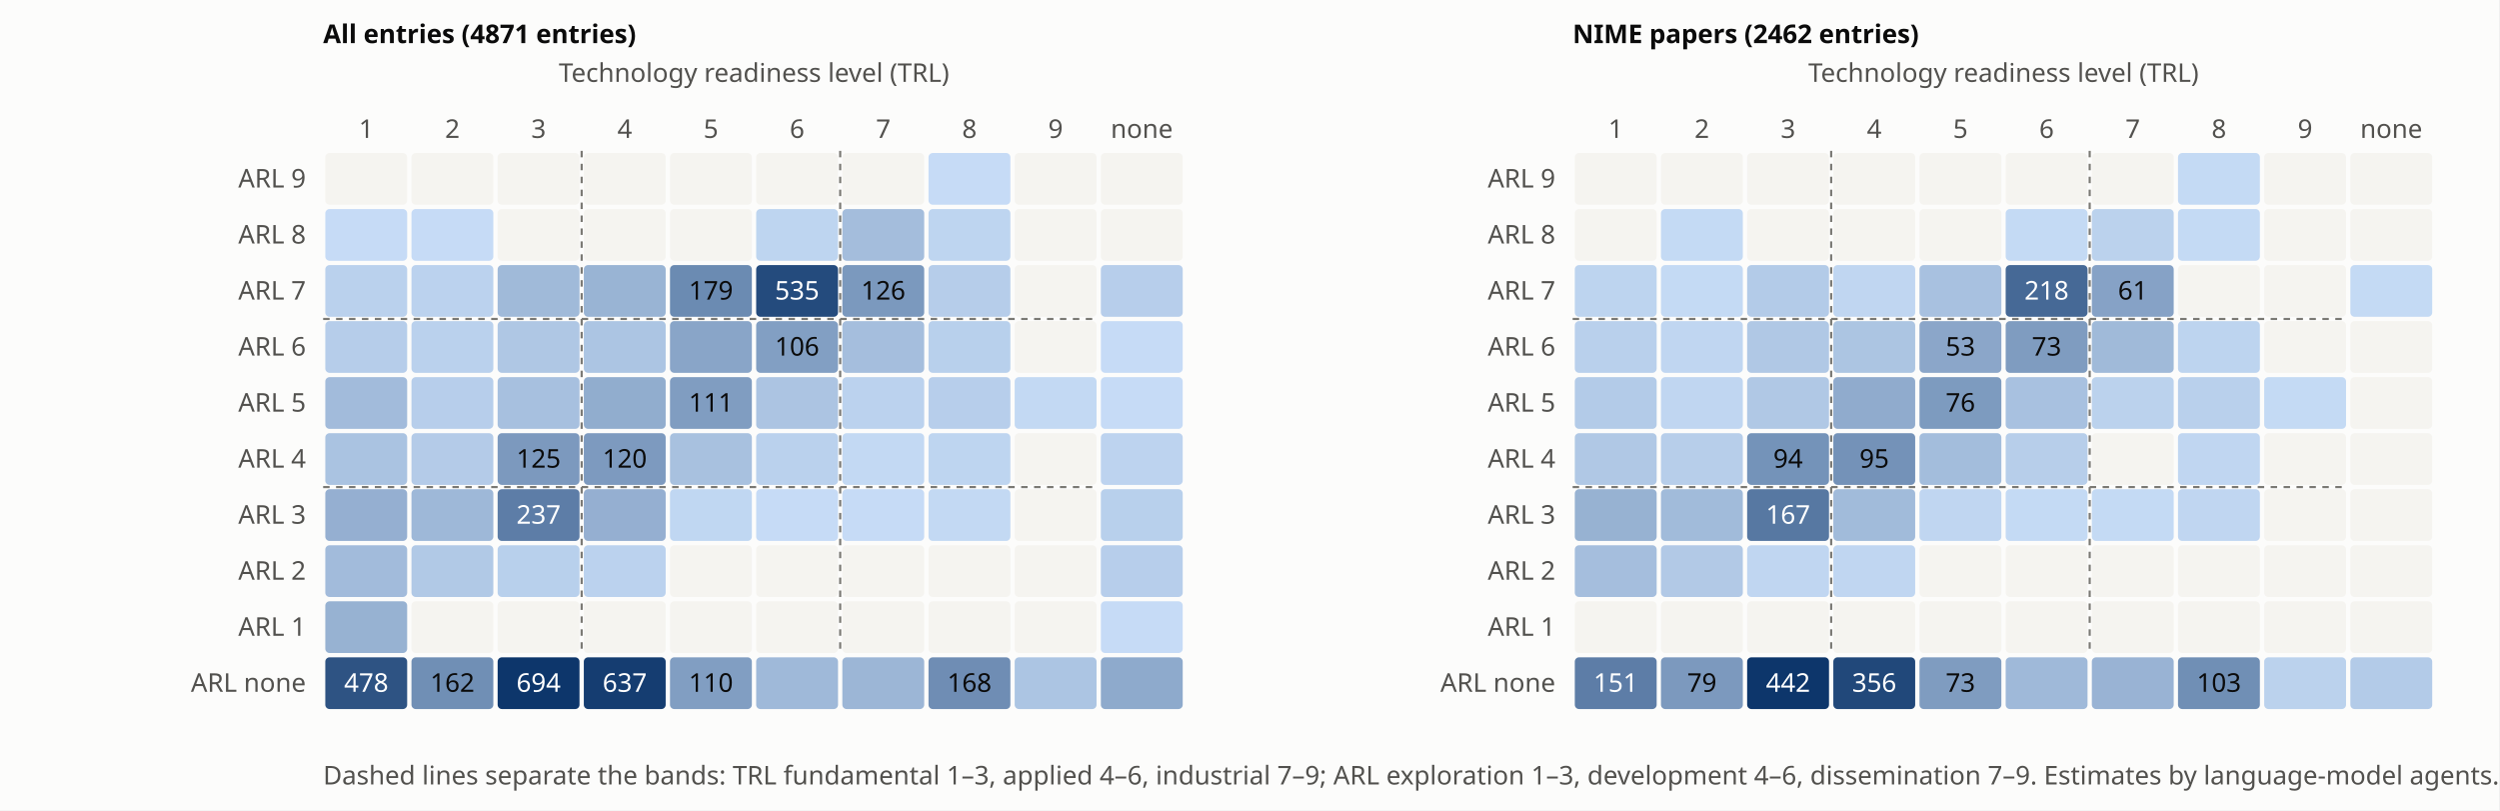
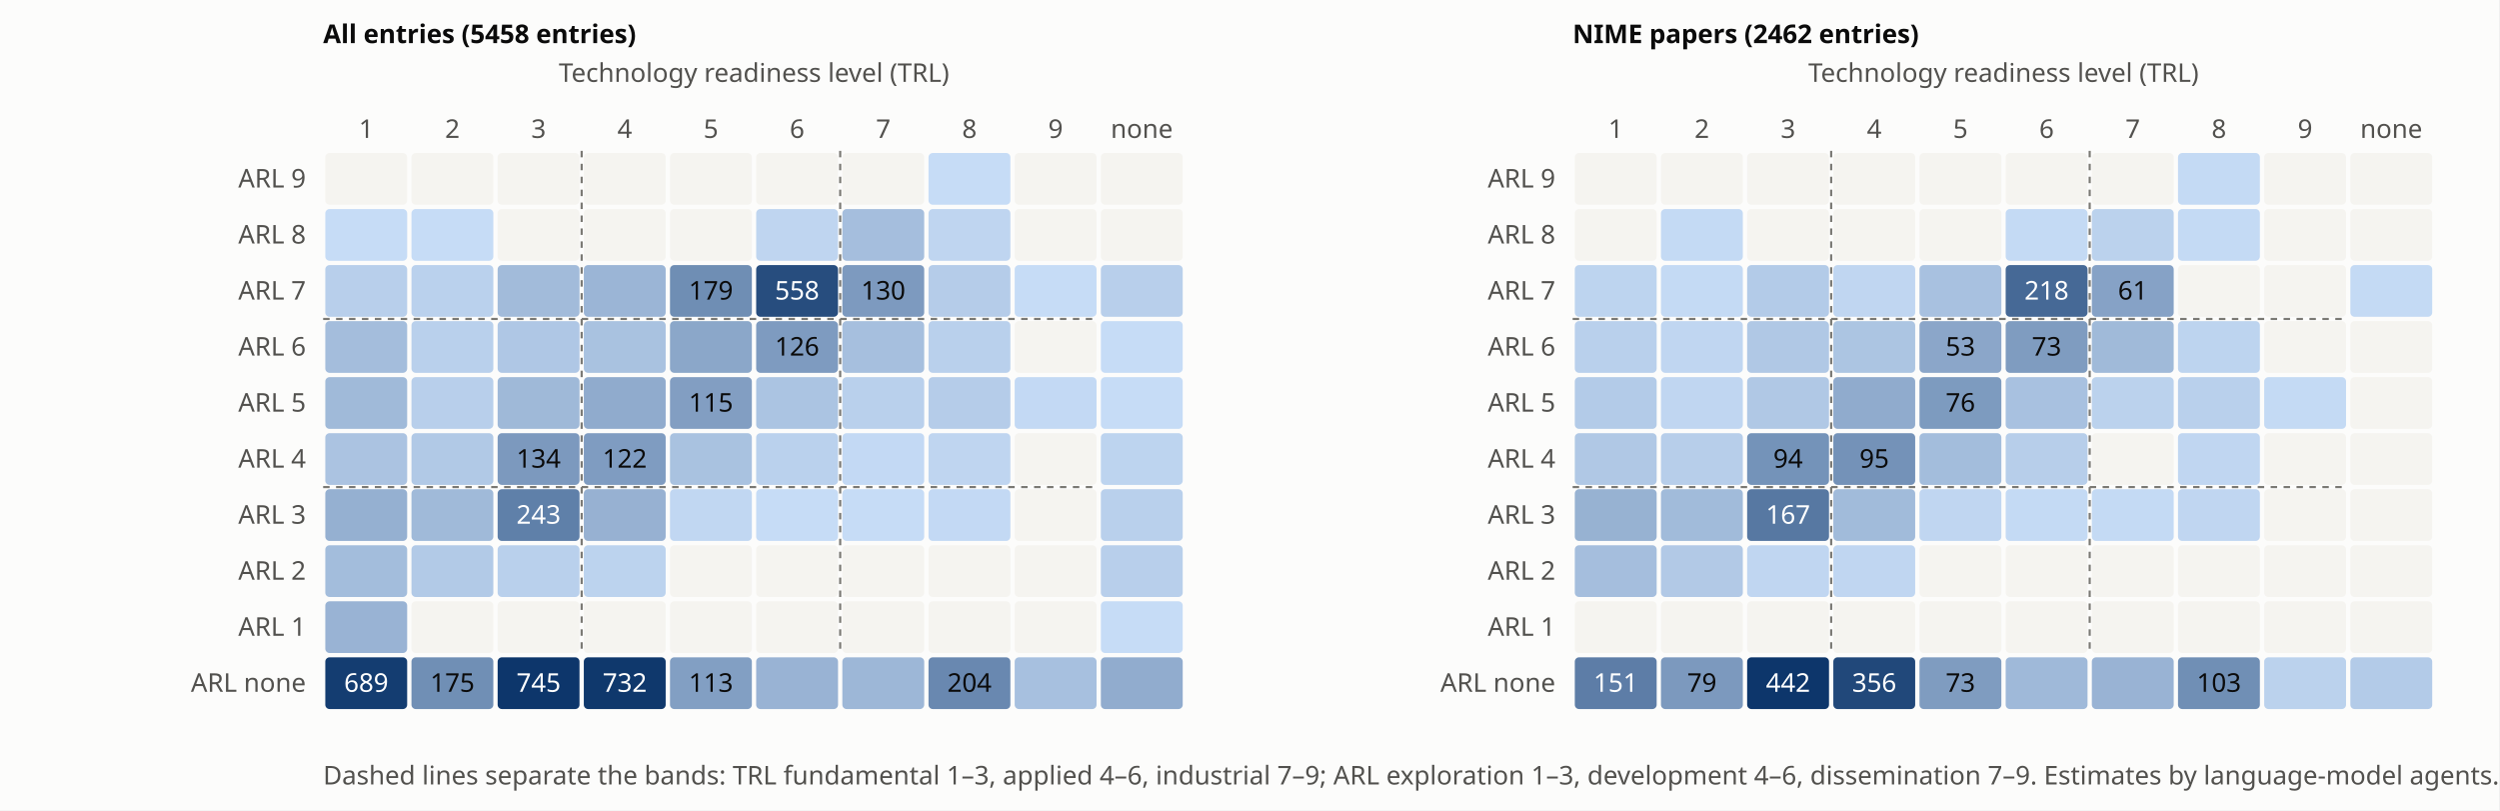
<svg xmlns="http://www.w3.org/2000/svg" width="1160" height="376" viewBox="0 0 1160 376" font-family="system-ui, sans-serif" font-size="12">
  <rect width="1160" height="376" fill="#fcfcfb" />
-   <text x="150" y="20" font-weight="600" fill="#0b0b0b">All entries (4871 entries)</text>
+   <text x="150" y="20" font-weight="600" fill="#0b0b0b">All entries (5458 entries)</text>
  <text x="350" y="38" text-anchor="middle" fill="#52514e">Technology readiness level (TRL)</text>
  <text x="170.0" y="64" text-anchor="middle" fill="#52514e">1</text>
  <text x="210.0" y="64" text-anchor="middle" fill="#52514e">2</text>
  <text x="250.0" y="64" text-anchor="middle" fill="#52514e">3</text>
  <text x="290.0" y="64" text-anchor="middle" fill="#52514e">4</text>
  <text x="330.0" y="64" text-anchor="middle" fill="#52514e">5</text>
  <text x="370.0" y="64" text-anchor="middle" fill="#52514e">6</text>
  <text x="410.0" y="64" text-anchor="middle" fill="#52514e">7</text>
  <text x="450.0" y="64" text-anchor="middle" fill="#52514e">8</text>
  <text x="490.0" y="64" text-anchor="middle" fill="#52514e">9</text>
  <text x="530.0" y="64" text-anchor="middle" fill="#52514e">none</text>
  <text x="142" y="87.0" text-anchor="end" fill="#52514e">ARL 9</text>
  <rect x="151" y="71" width="38" height="24" rx="2" fill="#f5f4f0" />
  <rect x="191" y="71" width="38" height="24" rx="2" fill="#f5f4f0" />
  <rect x="231" y="71" width="38" height="24" rx="2" fill="#f5f4f0" />
  <rect x="271" y="71" width="38" height="24" rx="2" fill="#f5f4f0" />
  <rect x="311" y="71" width="38" height="24" rx="2" fill="#f5f4f0" />
  <rect x="351" y="71" width="38" height="24" rx="2" fill="#f5f4f0" />
  <rect x="391" y="71" width="38" height="24" rx="2" fill="#f5f4f0" />
-   <rect x="431" y="71" width="38" height="24" rx="2" fill="#c6dbf6" />
+   <rect x="431" y="71" width="38" height="24" rx="2" fill="#c6dcf6" />
  <rect x="471" y="71" width="38" height="24" rx="2" fill="#f5f4f0" />
  <rect x="511" y="71" width="38" height="24" rx="2" fill="#f5f4f0" />
  <text x="142" y="113.0" text-anchor="end" fill="#52514e">ARL 8</text>
-   <rect x="151" y="97" width="38" height="24" rx="2" fill="#c6dbf6" />
-   <rect x="191" y="97" width="38" height="24" rx="2" fill="#c6dbf6" />
+   <rect x="151" y="97" width="38" height="24" rx="2" fill="#c6dcf6" />
+   <rect x="191" y="97" width="38" height="24" rx="2" fill="#c6dcf6" />
  <rect x="231" y="97" width="38" height="24" rx="2" fill="#f5f4f0" />
  <rect x="271" y="97" width="38" height="24" rx="2" fill="#f5f4f0" />
  <rect x="311" y="97" width="38" height="24" rx="2" fill="#f5f4f0" />
-   <rect x="351" y="97" width="38" height="24" rx="2" fill="#bed5f0" />
-   <rect x="391" y="97" width="38" height="24" rx="2" fill="#a4bddc" />
-   <rect x="431" y="97" width="38" height="24" rx="2" fill="#bed5f0" />
+   <rect x="351" y="97" width="38" height="24" rx="2" fill="#bfd5f0" />
+   <rect x="391" y="97" width="38" height="24" rx="2" fill="#a5bedd" />
+   <rect x="431" y="97" width="38" height="24" rx="2" fill="#bfd5f0" />
  <rect x="471" y="97" width="38" height="24" rx="2" fill="#f5f4f0" />
  <rect x="511" y="97" width="38" height="24" rx="2" fill="#f5f4f0" />
  <text x="142" y="139.0" text-anchor="end" fill="#52514e">ARL 7</text>
-   <rect x="151" y="123" width="38" height="24" rx="2" fill="#bad1ed" />
-   <rect x="191" y="123" width="38" height="24" rx="2" fill="#bbd2ee" />
-   <rect x="231" y="123" width="38" height="24" rx="2" fill="#a0bad9" />
-   <rect x="271" y="123" width="38" height="24" rx="2" fill="#99b4d4" />
-   <rect x="311" y="123" width="38" height="24" rx="2" fill="#6b8bb2" />
+   <rect x="151" y="123" width="38" height="24" rx="2" fill="#b8cfeb" />
+   <rect x="191" y="123" width="38" height="24" rx="2" fill="#bad1ed" />
+   <rect x="231" y="123" width="38" height="24" rx="2" fill="#a2bbda" />
+   <rect x="271" y="123" width="38" height="24" rx="2" fill="#9bb5d6" />
+   <rect x="311" y="123" width="38" height="24" rx="2" fill="#6f8eb4" />
  <text x="330.0" y="139.0" text-anchor="middle" fill="#0b0b0b">179</text>
-   <rect x="351" y="123" width="38" height="24" rx="2" fill="#244b7d" />
-   <text x="370.0" y="139.0" text-anchor="middle" fill="#ffffff">535</text>
-   <rect x="391" y="123" width="38" height="24" rx="2" fill="#7b99be" />
-   <text x="410.0" y="139.0" text-anchor="middle" fill="#0b0b0b">126</text>
-   <rect x="431" y="123" width="38" height="24" rx="2" fill="#b6cdea" />
-   <rect x="471" y="123" width="38" height="24" rx="2" fill="#f5f4f0" />
-   <rect x="511" y="123" width="38" height="24" rx="2" fill="#b7ceeb" />
+   <rect x="351" y="123" width="38" height="24" rx="2" fill="#274d7e" />
+   <text x="370.0" y="139.0" text-anchor="middle" fill="#ffffff">558</text>
+   <rect x="391" y="123" width="38" height="24" rx="2" fill="#7d9abf" />
+   <text x="410.0" y="139.0" text-anchor="middle" fill="#0b0b0b">130</text>
+   <rect x="431" y="123" width="38" height="24" rx="2" fill="#b5cce9" />
+   <rect x="471" y="123" width="38" height="24" rx="2" fill="#c6dcf6" />
+   <rect x="511" y="123" width="38" height="24" rx="2" fill="#b8cfeb" />
  <text x="142" y="165.0" text-anchor="end" fill="#52514e">ARL 6</text>
-   <rect x="151" y="149" width="38" height="24" rx="2" fill="#b6cdea" />
-   <rect x="191" y="149" width="38" height="24" rx="2" fill="#bad1ed" />
-   <rect x="231" y="149" width="38" height="24" rx="2" fill="#afc7e4" />
-   <rect x="271" y="149" width="38" height="24" rx="2" fill="#acc5e3" />
-   <rect x="311" y="149" width="38" height="24" rx="2" fill="#89a5c8" />
-   <rect x="351" y="149" width="38" height="24" rx="2" fill="#829fc3" />
-   <text x="370.0" y="165.0" text-anchor="middle" fill="#0b0b0b">106</text>
-   <rect x="391" y="149" width="38" height="24" rx="2" fill="#a5bedd" />
-   <rect x="431" y="149" width="38" height="24" rx="2" fill="#b8d0ec" />
+   <rect x="151" y="149" width="38" height="24" rx="2" fill="#a4bddc" />
+   <rect x="191" y="149" width="38" height="24" rx="2" fill="#b9d0ec" />
+   <rect x="231" y="149" width="38" height="24" rx="2" fill="#afc7e5" />
+   <rect x="271" y="149" width="38" height="24" rx="2" fill="#a9c2e0" />
+   <rect x="311" y="149" width="38" height="24" rx="2" fill="#8ba7c9" />
+   <rect x="351" y="149" width="38" height="24" rx="2" fill="#7e9bc0" />
+   <text x="370.0" y="165.0" text-anchor="middle" fill="#0b0b0b">126</text>
+   <rect x="391" y="149" width="38" height="24" rx="2" fill="#a6bfde" />
+   <rect x="431" y="149" width="38" height="24" rx="2" fill="#b9d0ec" />
  <rect x="471" y="149" width="38" height="24" rx="2" fill="#f5f4f0" />
-   <rect x="511" y="149" width="38" height="24" rx="2" fill="#c6dbf6" />
+   <rect x="511" y="149" width="38" height="24" rx="2" fill="#c6dcf6" />
  <text x="142" y="191.0" text-anchor="end" fill="#52514e">ARL 5</text>
-   <rect x="151" y="175" width="38" height="24" rx="2" fill="#a2bbdb" />
-   <rect x="191" y="175" width="38" height="24" rx="2" fill="#b7ceeb" />
-   <rect x="231" y="175" width="38" height="24" rx="2" fill="#a7c0df" />
-   <rect x="271" y="175" width="38" height="24" rx="2" fill="#91adce" />
-   <rect x="311" y="175" width="38" height="24" rx="2" fill="#809dc1" />
-   <text x="330.0" y="191.0" text-anchor="middle" fill="#0b0b0b">111</text>
-   <rect x="351" y="175" width="38" height="24" rx="2" fill="#acc4e2" />
-   <rect x="391" y="175" width="38" height="24" rx="2" fill="#bbd2ee" />
-   <rect x="431" y="175" width="38" height="24" rx="2" fill="#b7ceeb" />
-   <rect x="471" y="175" width="38" height="24" rx="2" fill="#c3d9f3" />
-   <rect x="511" y="175" width="38" height="24" rx="2" fill="#c6dbf6" />
+   <rect x="151" y="175" width="38" height="24" rx="2" fill="#a0bad9" />
+   <rect x="191" y="175" width="38" height="24" rx="2" fill="#b8cfeb" />
+   <rect x="231" y="175" width="38" height="24" rx="2" fill="#9fb9d8" />
+   <rect x="271" y="175" width="38" height="24" rx="2" fill="#90abcd" />
+   <rect x="311" y="175" width="38" height="24" rx="2" fill="#829ec2" />
+   <text x="330.0" y="191.0" text-anchor="middle" fill="#0b0b0b">115</text>
+   <rect x="351" y="175" width="38" height="24" rx="2" fill="#abc4e2" />
+   <rect x="391" y="175" width="38" height="24" rx="2" fill="#b9d0ec" />
+   <rect x="431" y="175" width="38" height="24" rx="2" fill="#b5cce9" />
+   <rect x="471" y="175" width="38" height="24" rx="2" fill="#c3d9f4" />
+   <rect x="511" y="175" width="38" height="24" rx="2" fill="#c6dcf6" />
  <text x="142" y="217.0" text-anchor="end" fill="#52514e">ARL 4</text>
-   <rect x="151" y="201" width="38" height="24" rx="2" fill="#aac3e1" />
-   <rect x="191" y="201" width="38" height="24" rx="2" fill="#b4cbe8" />
+   <rect x="151" y="201" width="38" height="24" rx="2" fill="#abc3e1" />
+   <rect x="191" y="201" width="38" height="24" rx="2" fill="#b1c9e6" />
  <rect x="231" y="201" width="38" height="24" rx="2" fill="#7c99be" />
-   <text x="250.0" y="217.0" text-anchor="middle" fill="#0b0b0b">125</text>
-   <rect x="271" y="201" width="38" height="24" rx="2" fill="#7d9abf" />
-   <text x="290.0" y="217.0" text-anchor="middle" fill="#0b0b0b">120</text>
-   <rect x="311" y="201" width="38" height="24" rx="2" fill="#a8c1df" />
+   <text x="250.0" y="217.0" text-anchor="middle" fill="#0b0b0b">134</text>
+   <rect x="271" y="201" width="38" height="24" rx="2" fill="#7f9cc1" />
+   <text x="290.0" y="217.0" text-anchor="middle" fill="#0b0b0b">122</text>
+   <rect x="311" y="201" width="38" height="24" rx="2" fill="#a9c2e0" />
  <rect x="351" y="201" width="38" height="24" rx="2" fill="#bad1ed" />
-   <rect x="391" y="201" width="38" height="24" rx="2" fill="#c3d9f3" />
-   <rect x="431" y="201" width="38" height="24" rx="2" fill="#bed5f0" />
+   <rect x="391" y="201" width="38" height="24" rx="2" fill="#c3d9f4" />
+   <rect x="431" y="201" width="38" height="24" rx="2" fill="#bfd5f0" />
  <rect x="471" y="201" width="38" height="24" rx="2" fill="#f5f4f0" />
-   <rect x="511" y="201" width="38" height="24" rx="2" fill="#bdd3ef" />
+   <rect x="511" y="201" width="38" height="24" rx="2" fill="#bdd4ef" />
  <text x="142" y="243.0" text-anchor="end" fill="#52514e">ARL 3</text>
-   <rect x="151" y="227" width="38" height="24" rx="2" fill="#95afd1" />
-   <rect x="191" y="227" width="38" height="24" rx="2" fill="#9eb8d8" />
-   <rect x="231" y="227" width="38" height="24" rx="2" fill="#5d7da7" />
-   <text x="250.0" y="243.0" text-anchor="middle" fill="#ffffff">237</text>
-   <rect x="271" y="227" width="38" height="24" rx="2" fill="#95afd1" />
-   <rect x="311" y="227" width="38" height="24" rx="2" fill="#c0d7f2" />
-   <rect x="351" y="227" width="38" height="24" rx="2" fill="#c6dbf6" />
-   <rect x="391" y="227" width="38" height="24" rx="2" fill="#c6dbf6" />
-   <rect x="431" y="227" width="38" height="24" rx="2" fill="#c3d9f3" />
+   <rect x="151" y="227" width="38" height="24" rx="2" fill="#95b0d1" />
+   <rect x="191" y="227" width="38" height="24" rx="2" fill="#a0bad9" />
+   <rect x="231" y="227" width="38" height="24" rx="2" fill="#5f80a9" />
+   <text x="250.0" y="243.0" text-anchor="middle" fill="#ffffff">243</text>
+   <rect x="271" y="227" width="38" height="24" rx="2" fill="#97b1d2" />
+   <rect x="311" y="227" width="38" height="24" rx="2" fill="#c1d7f2" />
+   <rect x="351" y="227" width="38" height="24" rx="2" fill="#c6dcf6" />
+   <rect x="391" y="227" width="38" height="24" rx="2" fill="#c6dcf6" />
+   <rect x="431" y="227" width="38" height="24" rx="2" fill="#c3d9f4" />
  <rect x="471" y="227" width="38" height="24" rx="2" fill="#f5f4f0" />
-   <rect x="511" y="227" width="38" height="24" rx="2" fill="#b8d0ec" />
+   <rect x="511" y="227" width="38" height="24" rx="2" fill="#b9d0ec" />
  <text x="142" y="269.0" text-anchor="end" fill="#52514e">ARL 2</text>
-   <rect x="151" y="253" width="38" height="24" rx="2" fill="#a2bbdb" />
-   <rect x="191" y="253" width="38" height="24" rx="2" fill="#b1c9e6" />
-   <rect x="231" y="253" width="38" height="24" rx="2" fill="#b8d0ec" />
-   <rect x="271" y="253" width="38" height="24" rx="2" fill="#bbd2ee" />
+   <rect x="151" y="253" width="38" height="24" rx="2" fill="#a3bddc" />
+   <rect x="191" y="253" width="38" height="24" rx="2" fill="#b2cae7" />
+   <rect x="231" y="253" width="38" height="24" rx="2" fill="#b9d0ec" />
+   <rect x="271" y="253" width="38" height="24" rx="2" fill="#bcd3ee" />
  <rect x="311" y="253" width="38" height="24" rx="2" fill="#f5f4f0" />
  <rect x="351" y="253" width="38" height="24" rx="2" fill="#f5f4f0" />
  <rect x="391" y="253" width="38" height="24" rx="2" fill="#f5f4f0" />
  <rect x="431" y="253" width="38" height="24" rx="2" fill="#f5f4f0" />
  <rect x="471" y="253" width="38" height="24" rx="2" fill="#f5f4f0" />
-   <rect x="511" y="253" width="38" height="24" rx="2" fill="#b7ceeb" />
+   <rect x="511" y="253" width="38" height="24" rx="2" fill="#b8cfeb" />
  <text x="142" y="295.0" text-anchor="end" fill="#52514e">ARL 1</text>
-   <rect x="151" y="279" width="38" height="24" rx="2" fill="#97b2d2" />
+   <rect x="151" y="279" width="38" height="24" rx="2" fill="#99b3d4" />
  <rect x="191" y="279" width="38" height="24" rx="2" fill="#f5f4f0" />
  <rect x="231" y="279" width="38" height="24" rx="2" fill="#f5f4f0" />
  <rect x="271" y="279" width="38" height="24" rx="2" fill="#f5f4f0" />
  <rect x="311" y="279" width="38" height="24" rx="2" fill="#f5f4f0" />
  <rect x="351" y="279" width="38" height="24" rx="2" fill="#f5f4f0" />
  <rect x="391" y="279" width="38" height="24" rx="2" fill="#f5f4f0" />
  <rect x="431" y="279" width="38" height="24" rx="2" fill="#f5f4f0" />
  <rect x="471" y="279" width="38" height="24" rx="2" fill="#f5f4f0" />
-   <rect x="511" y="279" width="38" height="24" rx="2" fill="#c6dbf6" />
+   <rect x="511" y="279" width="38" height="24" rx="2" fill="#c6dcf6" />
  <text x="142" y="321.0" text-anchor="end" fill="#52514e">ARL none</text>
-   <rect x="151" y="305" width="38" height="24" rx="2" fill="#2e5383" />
-   <text x="170.0" y="321.0" text-anchor="middle" fill="#ffffff">478</text>
+   <rect x="151" y="305" width="38" height="24" rx="2" fill="#143d71" />
+   <text x="170.0" y="321.0" text-anchor="middle" fill="#ffffff">689</text>
  <rect x="191" y="305" width="38" height="24" rx="2" fill="#708fb5" />
-   <text x="210.0" y="321.0" text-anchor="middle" fill="#0b0b0b">162</text>
+   <text x="210.0" y="321.0" text-anchor="middle" fill="#0b0b0b">175</text>
  <rect x="231" y="305" width="38" height="24" rx="2" fill="#0d366b" />
-   <text x="250.0" y="321.0" text-anchor="middle" fill="#ffffff">694</text>
-   <rect x="271" y="305" width="38" height="24" rx="2" fill="#153d71" />
-   <text x="290.0" y="321.0" text-anchor="middle" fill="#ffffff">637</text>
-   <rect x="311" y="305" width="38" height="24" rx="2" fill="#819ec2" />
-   <text x="330.0" y="321.0" text-anchor="middle" fill="#0b0b0b">110</text>
-   <rect x="351" y="305" width="38" height="24" rx="2" fill="#9fb9d9" />
-   <rect x="391" y="305" width="38" height="24" rx="2" fill="#9cb6d6" />
-   <rect x="431" y="305" width="38" height="24" rx="2" fill="#6f8db4" />
-   <text x="450.0" y="321.0" text-anchor="middle" fill="#0b0b0b">168</text>
-   <rect x="471" y="305" width="38" height="24" rx="2" fill="#acc5e3" />
-   <rect x="511" y="305" width="38" height="24" rx="2" fill="#8eaacc" />
+   <text x="250.0" y="321.0" text-anchor="middle" fill="#ffffff">745</text>
+   <rect x="271" y="305" width="38" height="24" rx="2" fill="#0f386c" />
+   <text x="290.0" y="321.0" text-anchor="middle" fill="#ffffff">732</text>
+   <rect x="311" y="305" width="38" height="24" rx="2" fill="#829fc3" />
+   <text x="330.0" y="321.0" text-anchor="middle" fill="#0b0b0b">113</text>
+   <rect x="351" y="305" width="38" height="24" rx="2" fill="#99b3d4" />
+   <rect x="391" y="305" width="38" height="24" rx="2" fill="#9db7d7" />
+   <rect x="431" y="305" width="38" height="24" rx="2" fill="#6988b0" />
+   <text x="450.0" y="321.0" text-anchor="middle" fill="#0b0b0b">204</text>
+   <rect x="471" y="305" width="38" height="24" rx="2" fill="#a7c0df" />
+   <rect x="511" y="305" width="38" height="24" rx="2" fill="#91acce" />
  <line x1="270" x2="270" y1="70" y2="304" stroke="#7a7974" stroke-dasharray="3 3" />
  <line x1="150" x2="510" y1="226" y2="226" stroke="#7a7974" stroke-dasharray="3 3" />
  <line x1="390" x2="390" y1="70" y2="304" stroke="#7a7974" stroke-dasharray="3 3" />
  <line x1="150" x2="510" y1="148" y2="148" stroke="#7a7974" stroke-dasharray="3 3" />
  <text x="730" y="20" font-weight="600" fill="#0b0b0b">NIME papers (2462 entries)</text>
  <text x="930" y="38" text-anchor="middle" fill="#52514e">Technology readiness level (TRL)</text>
  <text x="750.0" y="64" text-anchor="middle" fill="#52514e">1</text>
  <text x="790.0" y="64" text-anchor="middle" fill="#52514e">2</text>
  <text x="830.0" y="64" text-anchor="middle" fill="#52514e">3</text>
  <text x="870.0" y="64" text-anchor="middle" fill="#52514e">4</text>
  <text x="910.0" y="64" text-anchor="middle" fill="#52514e">5</text>
  <text x="950.0" y="64" text-anchor="middle" fill="#52514e">6</text>
  <text x="990.0" y="64" text-anchor="middle" fill="#52514e">7</text>
  <text x="1030.0" y="64" text-anchor="middle" fill="#52514e">8</text>
  <text x="1070.0" y="64" text-anchor="middle" fill="#52514e">9</text>
  <text x="1110.0" y="64" text-anchor="middle" fill="#52514e">none</text>
  <text x="722" y="87.0" text-anchor="end" fill="#52514e">ARL 9</text>
  <rect x="731" y="71" width="38" height="24" rx="2" fill="#f5f4f0" />
  <rect x="771" y="71" width="38" height="24" rx="2" fill="#f5f4f0" />
  <rect x="811" y="71" width="38" height="24" rx="2" fill="#f5f4f0" />
  <rect x="851" y="71" width="38" height="24" rx="2" fill="#f5f4f0" />
  <rect x="891" y="71" width="38" height="24" rx="2" fill="#f5f4f0" />
  <rect x="931" y="71" width="38" height="24" rx="2" fill="#f5f4f0" />
  <rect x="971" y="71" width="38" height="24" rx="2" fill="#f5f4f0" />
  <rect x="1011" y="71" width="38" height="24" rx="2" fill="#c4daf4" />
  <rect x="1051" y="71" width="38" height="24" rx="2" fill="#f5f4f0" />
  <rect x="1091" y="71" width="38" height="24" rx="2" fill="#f5f4f0" />
  <text x="722" y="113.0" text-anchor="end" fill="#52514e">ARL 8</text>
  <rect x="731" y="97" width="38" height="24" rx="2" fill="#f5f4f0" />
  <rect x="771" y="97" width="38" height="24" rx="2" fill="#c4daf4" />
  <rect x="811" y="97" width="38" height="24" rx="2" fill="#f5f4f0" />
  <rect x="851" y="97" width="38" height="24" rx="2" fill="#f5f4f0" />
  <rect x="891" y="97" width="38" height="24" rx="2" fill="#f5f4f0" />
  <rect x="931" y="97" width="38" height="24" rx="2" fill="#c4daf4" />
  <rect x="971" y="97" width="38" height="24" rx="2" fill="#bbd2ed" />
  <rect x="1011" y="97" width="38" height="24" rx="2" fill="#c4daf4" />
  <rect x="1051" y="97" width="38" height="24" rx="2" fill="#f5f4f0" />
  <rect x="1091" y="97" width="38" height="24" rx="2" fill="#f5f4f0" />
  <text x="722" y="139.0" text-anchor="end" fill="#52514e">ARL 7</text>
  <rect x="731" y="123" width="38" height="24" rx="2" fill="#bdd4ef" />
  <rect x="771" y="123" width="38" height="24" rx="2" fill="#c4daf4" />
  <rect x="811" y="123" width="38" height="24" rx="2" fill="#b3cbe8" />
  <rect x="851" y="123" width="38" height="24" rx="2" fill="#c0d6f1" />
  <rect x="891" y="123" width="38" height="24" rx="2" fill="#a8c1e0" />
  <rect x="931" y="123" width="38" height="24" rx="2" fill="#466996" />
  <text x="950.0" y="139.0" text-anchor="middle" fill="#ffffff">218</text>
  <rect x="971" y="123" width="38" height="24" rx="2" fill="#86a2c6" />
  <text x="990.0" y="139.0" text-anchor="middle" fill="#0b0b0b">61</text>
  <rect x="1011" y="123" width="38" height="24" rx="2" fill="#f5f4f0" />
  <rect x="1051" y="123" width="38" height="24" rx="2" fill="#f5f4f0" />
  <rect x="1091" y="123" width="38" height="24" rx="2" fill="#c4daf4" />
  <text x="722" y="165.0" text-anchor="end" fill="#52514e">ARL 6</text>
  <rect x="731" y="149" width="38" height="24" rx="2" fill="#b9d0ec" />
  <rect x="771" y="149" width="38" height="24" rx="2" fill="#c0d6f1" />
  <rect x="811" y="149" width="38" height="24" rx="2" fill="#b0c8e5" />
  <rect x="851" y="149" width="38" height="24" rx="2" fill="#acc5e2" />
  <rect x="891" y="149" width="38" height="24" rx="2" fill="#8ba6c9" />
  <text x="910.0" y="165.0" text-anchor="middle" fill="#0b0b0b">53</text>
  <rect x="931" y="149" width="38" height="24" rx="2" fill="#7f9cc0" />
  <text x="950.0" y="165.0" text-anchor="middle" fill="#0b0b0b">73</text>
  <rect x="971" y="149" width="38" height="24" rx="2" fill="#a0bad9" />
  <rect x="1011" y="149" width="38" height="24" rx="2" fill="#bdd4ef" />
  <rect x="1051" y="149" width="38" height="24" rx="2" fill="#f5f4f0" />
  <rect x="1091" y="149" width="38" height="24" rx="2" fill="#f5f4f0" />
  <text x="722" y="191.0" text-anchor="end" fill="#52514e">ARL 5</text>
  <rect x="731" y="175" width="38" height="24" rx="2" fill="#b3cbe8" />
  <rect x="771" y="175" width="38" height="24" rx="2" fill="#c0d6f1" />
  <rect x="811" y="175" width="38" height="24" rx="2" fill="#b0c8e5" />
  <rect x="851" y="175" width="38" height="24" rx="2" fill="#90abcd" />
  <rect x="891" y="175" width="38" height="24" rx="2" fill="#7d9bbf" />
  <text x="910.0" y="191.0" text-anchor="middle" fill="#0b0b0b">76</text>
  <rect x="931" y="175" width="38" height="24" rx="2" fill="#a8c1e0" />
  <rect x="971" y="175" width="38" height="24" rx="2" fill="#bbd2ed" />
  <rect x="1011" y="175" width="38" height="24" rx="2" fill="#b9d0ec" />
  <rect x="1051" y="175" width="38" height="24" rx="2" fill="#c4daf4" />
  <rect x="1091" y="175" width="38" height="24" rx="2" fill="#f5f4f0" />
  <text x="722" y="217.0" text-anchor="end" fill="#52514e">ARL 4</text>
  <rect x="731" y="201" width="38" height="24" rx="2" fill="#b0c8e5" />
  <rect x="771" y="201" width="38" height="24" rx="2" fill="#b7ceea" />
  <rect x="811" y="201" width="38" height="24" rx="2" fill="#7493b9" />
  <text x="830.0" y="217.0" text-anchor="middle" fill="#0b0b0b">94</text>
  <rect x="851" y="201" width="38" height="24" rx="2" fill="#7492b8" />
  <text x="870.0" y="217.0" text-anchor="middle" fill="#0b0b0b">95</text>
  <rect x="891" y="201" width="38" height="24" rx="2" fill="#a3bddc" />
  <rect x="931" y="201" width="38" height="24" rx="2" fill="#b7ceea" />
  <rect x="971" y="201" width="38" height="24" rx="2" fill="#f5f4f0" />
  <rect x="1011" y="201" width="38" height="24" rx="2" fill="#c0d6f1" />
  <rect x="1051" y="201" width="38" height="24" rx="2" fill="#f5f4f0" />
  <rect x="1091" y="201" width="38" height="24" rx="2" fill="#f5f4f0" />
  <text x="722" y="243.0" text-anchor="end" fill="#52514e">ARL 3</text>
  <rect x="731" y="227" width="38" height="24" rx="2" fill="#97b2d2" />
  <rect x="771" y="227" width="38" height="24" rx="2" fill="#a1bbda" />
  <rect x="811" y="227" width="38" height="24" rx="2" fill="#5778a2" />
  <text x="830.0" y="243.0" text-anchor="middle" fill="#ffffff">167</text>
  <rect x="851" y="227" width="38" height="24" rx="2" fill="#a1bbda" />
  <rect x="891" y="227" width="38" height="24" rx="2" fill="#c0d6f1" />
  <rect x="931" y="227" width="38" height="24" rx="2" fill="#c4daf4" />
  <rect x="971" y="227" width="38" height="24" rx="2" fill="#c4daf4" />
  <rect x="1011" y="227" width="38" height="24" rx="2" fill="#c0d6f1" />
  <rect x="1051" y="227" width="38" height="24" rx="2" fill="#f5f4f0" />
  <rect x="1091" y="227" width="38" height="24" rx="2" fill="#f5f4f0" />
  <text x="722" y="269.0" text-anchor="end" fill="#52514e">ARL 2</text>
  <rect x="731" y="253" width="38" height="24" rx="2" fill="#a5bedd" />
  <rect x="771" y="253" width="38" height="24" rx="2" fill="#b2c9e6" />
  <rect x="811" y="253" width="38" height="24" rx="2" fill="#c0d6f1" />
  <rect x="851" y="253" width="38" height="24" rx="2" fill="#c0d6f1" />
  <rect x="891" y="253" width="38" height="24" rx="2" fill="#f5f4f0" />
  <rect x="931" y="253" width="38" height="24" rx="2" fill="#f5f4f0" />
  <rect x="971" y="253" width="38" height="24" rx="2" fill="#f5f4f0" />
  <rect x="1011" y="253" width="38" height="24" rx="2" fill="#f5f4f0" />
  <rect x="1051" y="253" width="38" height="24" rx="2" fill="#f5f4f0" />
  <rect x="1091" y="253" width="38" height="24" rx="2" fill="#f5f4f0" />
  <text x="722" y="295.0" text-anchor="end" fill="#52514e">ARL 1</text>
  <rect x="731" y="279" width="38" height="24" rx="2" fill="#f5f4f0" />
  <rect x="771" y="279" width="38" height="24" rx="2" fill="#f5f4f0" />
  <rect x="811" y="279" width="38" height="24" rx="2" fill="#f5f4f0" />
  <rect x="851" y="279" width="38" height="24" rx="2" fill="#f5f4f0" />
  <rect x="891" y="279" width="38" height="24" rx="2" fill="#f5f4f0" />
  <rect x="931" y="279" width="38" height="24" rx="2" fill="#f5f4f0" />
  <rect x="971" y="279" width="38" height="24" rx="2" fill="#f5f4f0" />
  <rect x="1011" y="279" width="38" height="24" rx="2" fill="#f5f4f0" />
  <rect x="1051" y="279" width="38" height="24" rx="2" fill="#f5f4f0" />
  <rect x="1091" y="279" width="38" height="24" rx="2" fill="#f5f4f0" />
  <text x="722" y="321.0" text-anchor="end" fill="#52514e">ARL none</text>
  <rect x="731" y="305" width="38" height="24" rx="2" fill="#5d7da7" />
  <text x="750.0" y="321.0" text-anchor="middle" fill="#ffffff">151</text>
  <rect x="771" y="305" width="38" height="24" rx="2" fill="#7c99be" />
  <text x="790.0" y="321.0" text-anchor="middle" fill="#0b0b0b">79</text>
  <rect x="811" y="305" width="38" height="24" rx="2" fill="#0d366b" />
  <text x="830.0" y="321.0" text-anchor="middle" fill="#ffffff">442</text>
  <rect x="851" y="305" width="38" height="24" rx="2" fill="#21487a" />
  <text x="870.0" y="321.0" text-anchor="middle" fill="#ffffff">356</text>
  <rect x="891" y="305" width="38" height="24" rx="2" fill="#7f9cc0" />
  <text x="910.0" y="321.0" text-anchor="middle" fill="#0b0b0b">73</text>
  <rect x="931" y="305" width="38" height="24" rx="2" fill="#9fb9d9" />
  <rect x="971" y="305" width="38" height="24" rx="2" fill="#99b3d4" />
  <rect x="1011" y="305" width="38" height="24" rx="2" fill="#708fb5" />
  <text x="1030.0" y="321.0" text-anchor="middle" fill="#0b0b0b">103</text>
  <rect x="1051" y="305" width="38" height="24" rx="2" fill="#bbd2ed" />
  <rect x="1091" y="305" width="38" height="24" rx="2" fill="#b3cbe8" />
  <line x1="850" x2="850" y1="70" y2="304" stroke="#7a7974" stroke-dasharray="3 3" />
  <line x1="730" x2="1090" y1="226" y2="226" stroke="#7a7974" stroke-dasharray="3 3" />
  <line x1="970" x2="970" y1="70" y2="304" stroke="#7a7974" stroke-dasharray="3 3" />
  <line x1="730" x2="1090" y1="148" y2="148" stroke="#7a7974" stroke-dasharray="3 3" />
  <text x="150" y="364" fill="#52514e">Dashed lines separate the bands: TRL fundamental 1–3, applied 4–6, industrial 7–9; ARL exploration 1–3, development 4–6, dissemination 7–9. Estimates by language-model agents.</text>
</svg>
